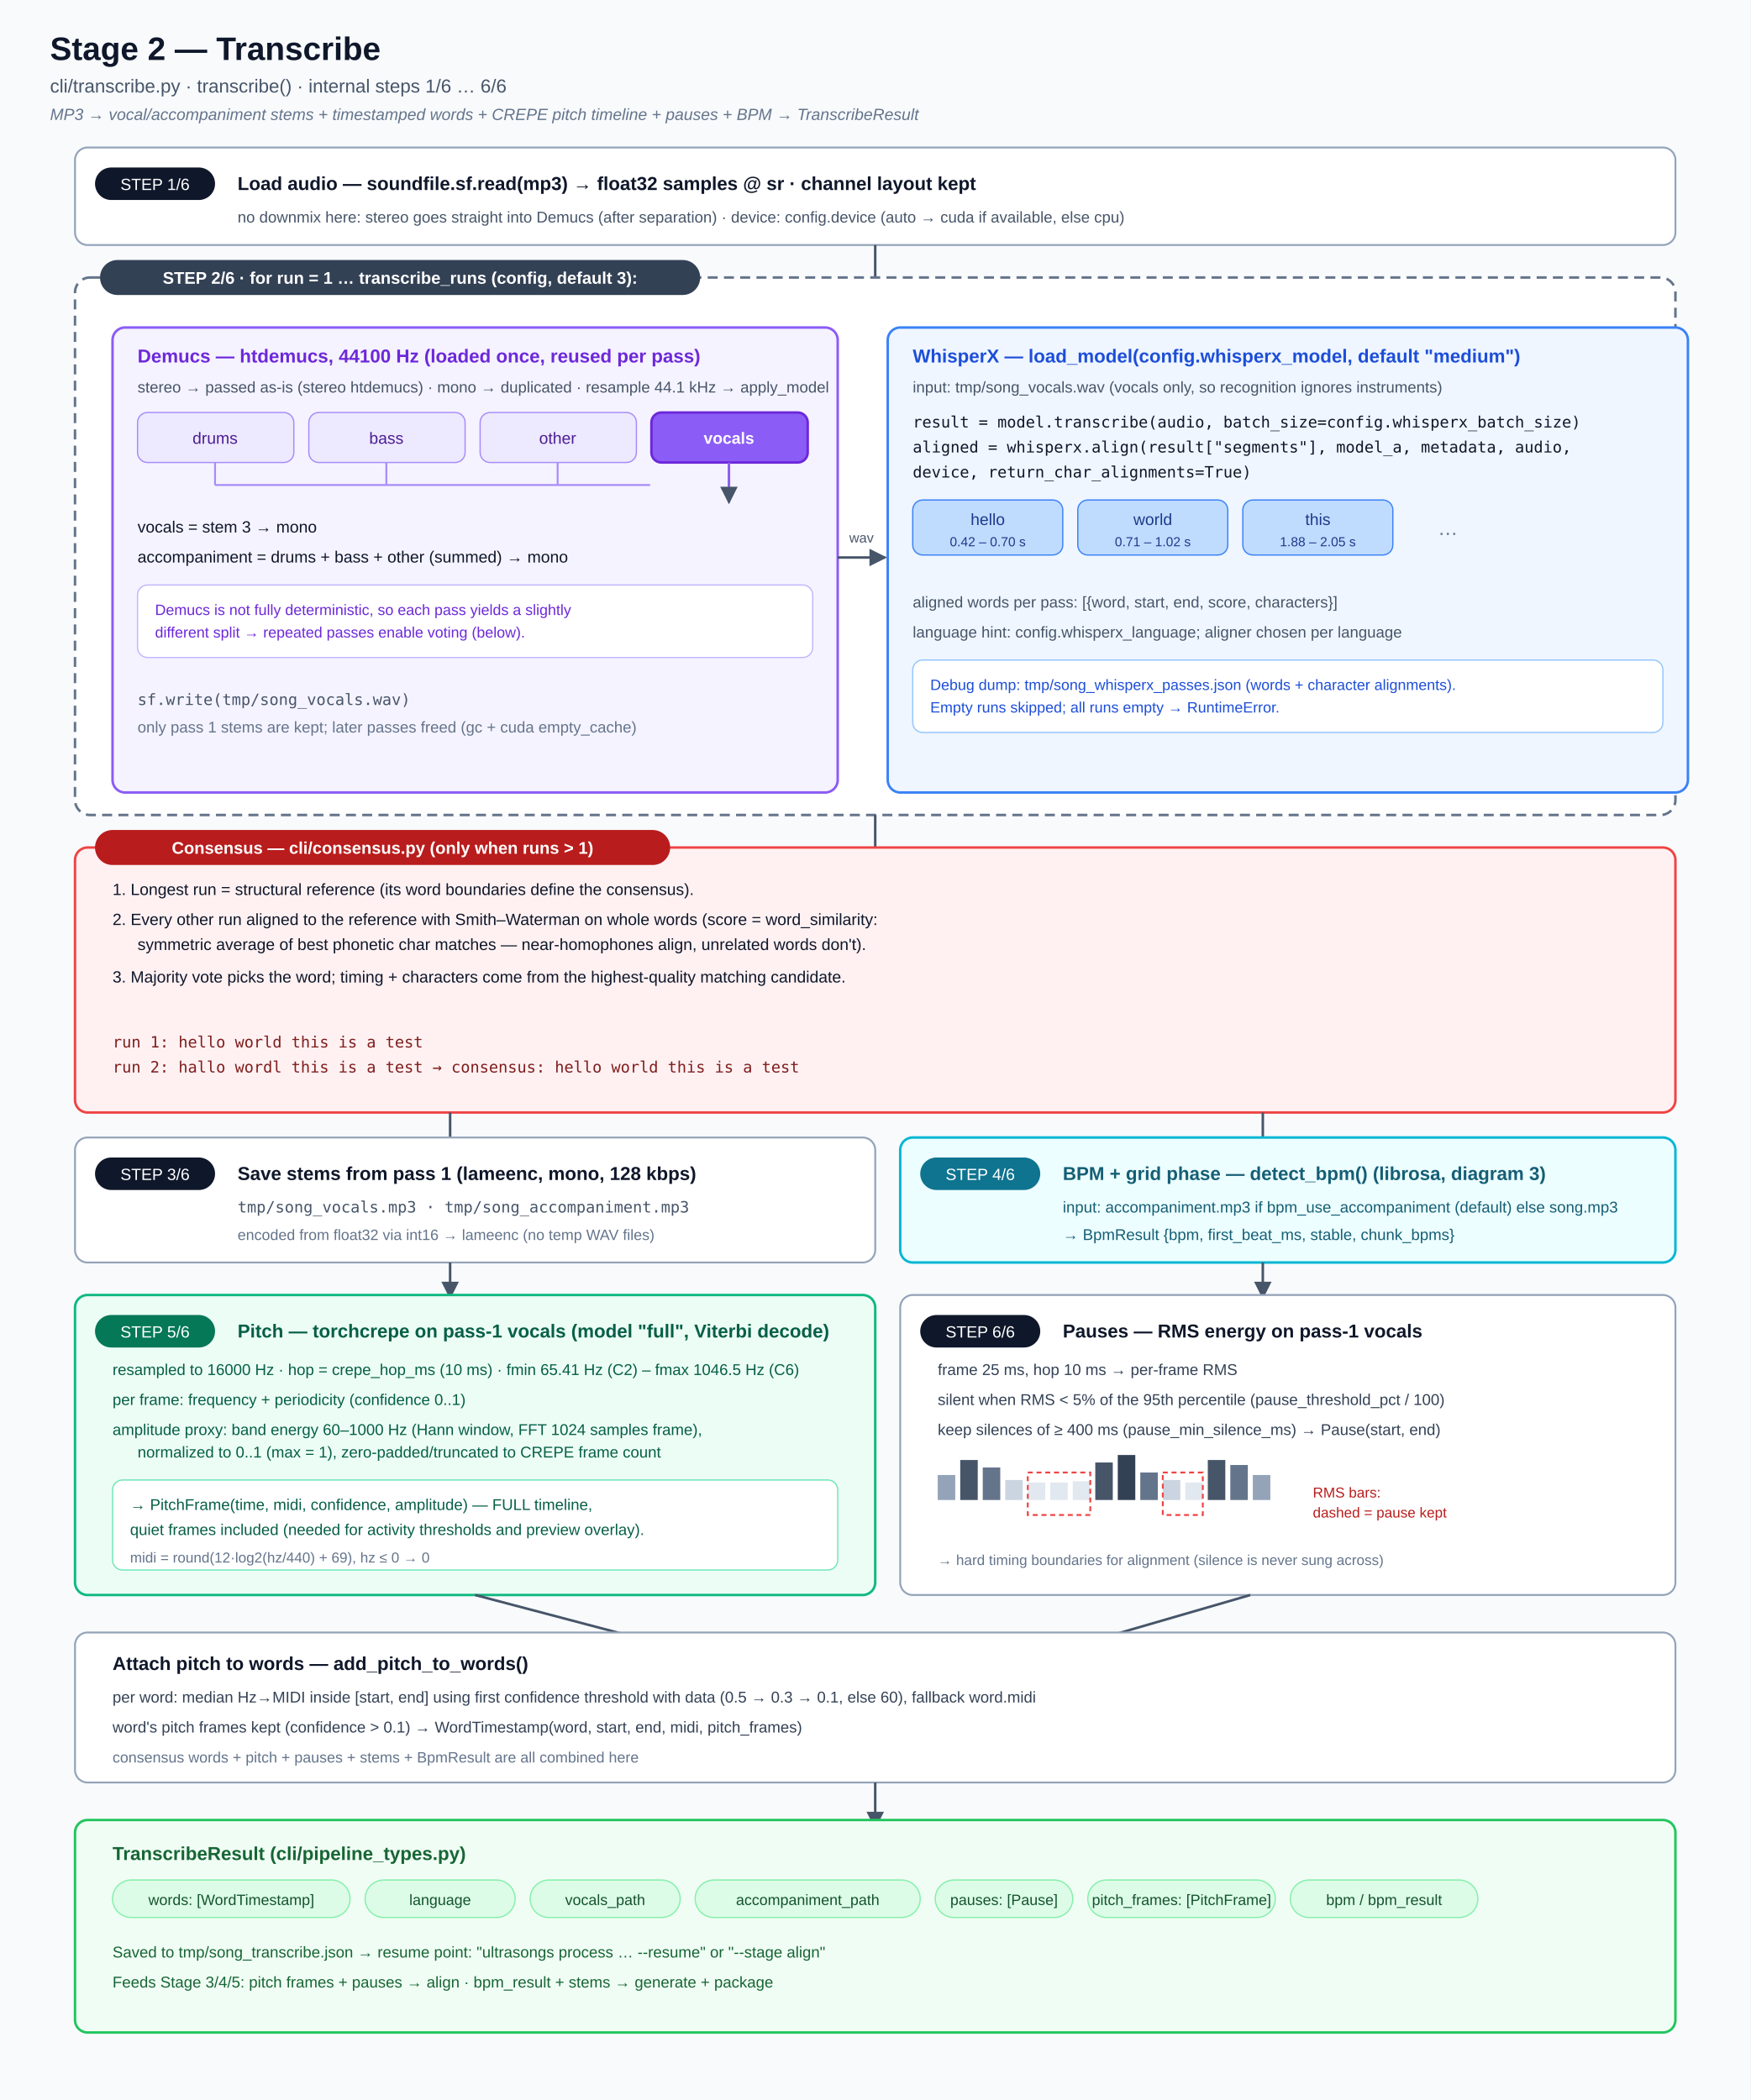
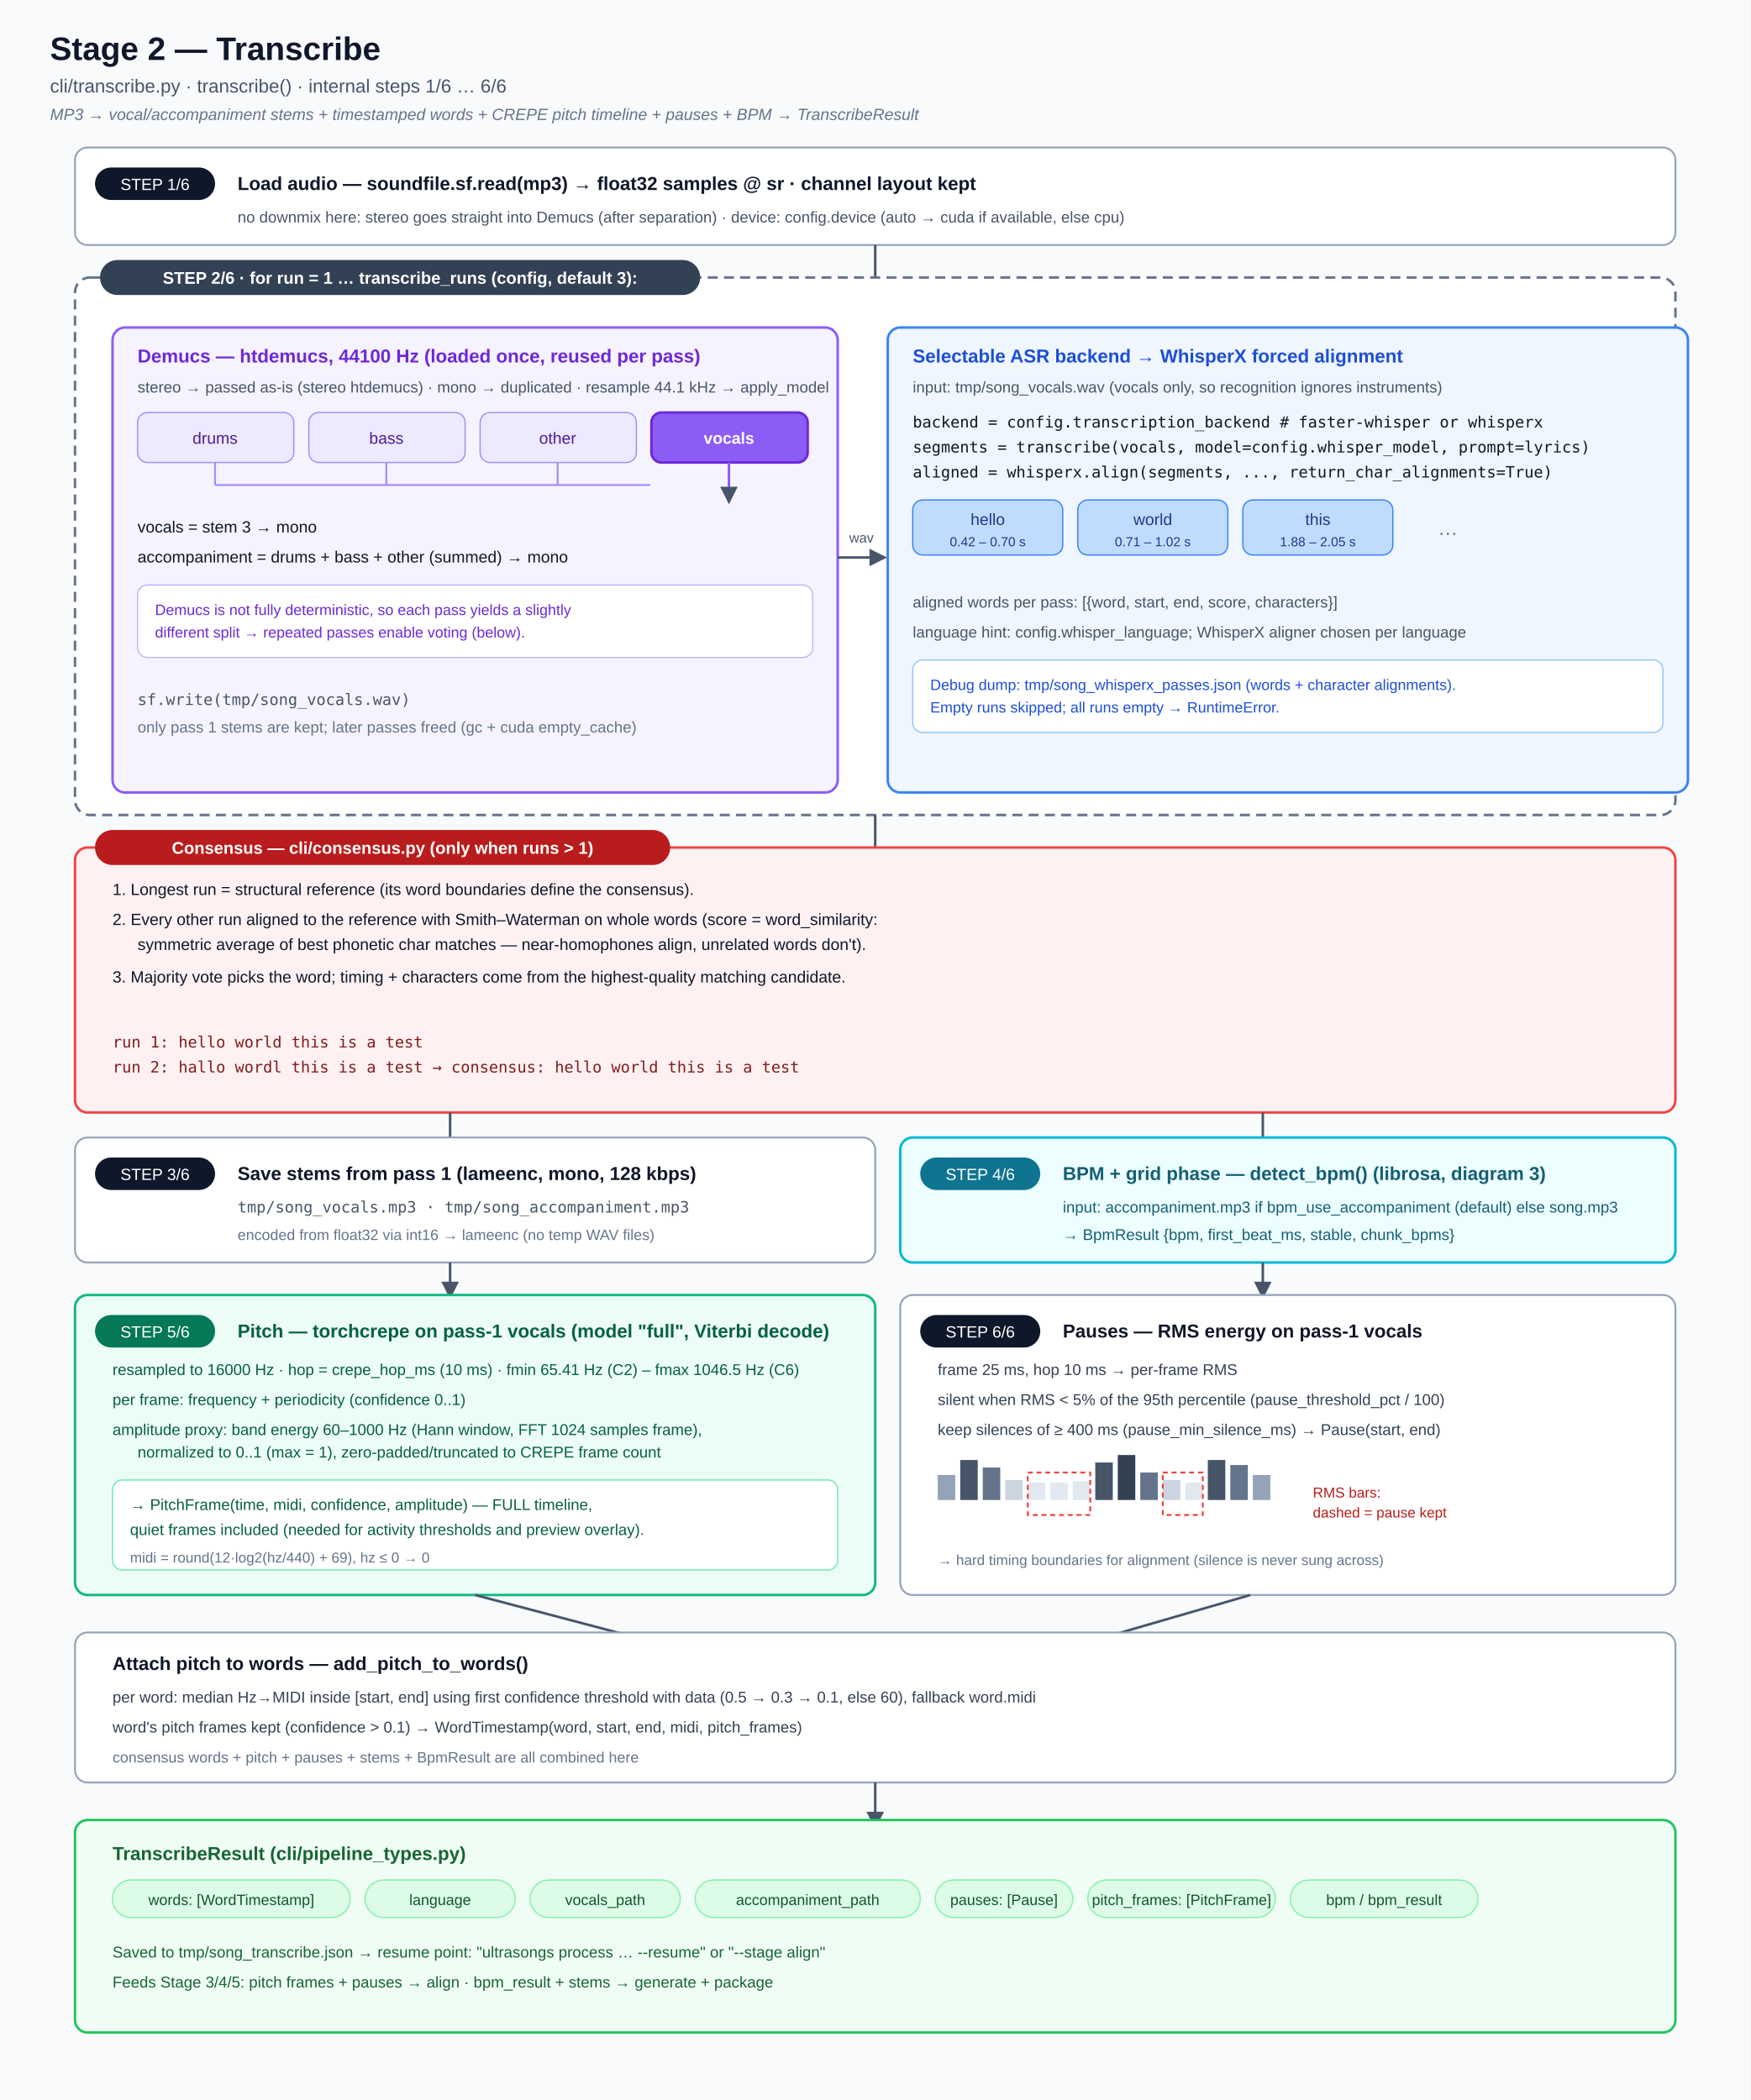
<svg xmlns="http://www.w3.org/2000/svg" width="1400" height="1680" viewBox="0 0 1400 1680" font-family="Segoe UI, Arial, sans-serif">
  <defs>
    <marker id="arr" viewBox="0 0 10 10" refX="9" refY="5" markerWidth="7" markerHeight="7" orient="auto-start-reverse">
      <path d="M 0 0 L 10 5 L 0 10 z" fill="#475569" />
    </marker>
  </defs>
  <rect width="1400" height="1680" fill="#f8fafc" />
  <text x="40" y="48" font-size="26" font-weight="bold" fill="#0f172a">Stage 2 — Transcribe</text>
  <text x="40" y="74" font-size="15" fill="#475569">cli/transcribe.py · transcribe() · internal steps 1/6 … 6/6</text>
  <text x="40" y="96" font-size="13" font-style="italic" fill="#64748b">MP3 → vocal/accompaniment stems + timestamped words + CREPE pitch timeline + pauses + BPM → TranscribeResult</text>
  <rect x="60" y="118" width="1280" height="78" rx="10" fill="#ffffff" stroke="#94a3b8" stroke-width="1.5" />
  <rect x="76" y="134" width="96" height="26" rx="13" fill="#0f172a" />
  <text x="124" y="152" font-size="13" fill="#fff" text-anchor="middle">STEP 1/6</text>
  <text x="190" y="152" font-size="15" font-weight="bold" fill="#0f172a">Load audio — soundfile.sf.read(mp3)  →  float32 samples @ sr · channel layout kept</text>
  <text x="190" y="178" font-size="12.5" fill="#475569">no downmix here: stereo goes straight into Demucs (after separation)  ·  device: config.device (auto → cuda if available, else cpu)</text>
  <line x1="700" y1="196" x2="700" y2="256" stroke="#475569" stroke-width="2" marker-end="url(#arr)" />
  <rect x="60" y="222" width="1280" height="430" rx="12" fill="#ffffff" stroke="#64748b" stroke-width="2" stroke-dasharray="8 5" />
  <rect x="80" y="208" width="480" height="28" rx="14" fill="#334155" />
  <text x="320" y="227" font-size="13.5" fill="#fff" text-anchor="middle" font-weight="bold">STEP 2/6 · for run = 1 … transcribe_runs (config, default 3):</text>
  <rect x="90" y="262" width="580" height="372" rx="10" fill="#f5f3ff" stroke="#8b5cf6" stroke-width="2" />
  <text x="110" y="290" font-size="15" font-weight="bold" fill="#6d28d9">Demucs — htdemucs, 44100 Hz (loaded once, reused per pass)</text>
  <text x="110" y="314" font-size="12.5" fill="#475569">stereo → passed as-is (stereo htdemucs) · mono → duplicated · resample 44.1 kHz → apply_model</text>
  <rect x="110" y="330" width="125" height="40" rx="8" fill="#ede9fe" stroke="#a78bfa" />
  <text x="172" y="355" font-size="13" fill="#4c1d95" text-anchor="middle">drums</text>
  <rect x="247" y="330" width="125" height="40" rx="8" fill="#ede9fe" stroke="#a78bfa" />
  <text x="309" y="355" font-size="13" fill="#4c1d95" text-anchor="middle">bass</text>
  <rect x="384" y="330" width="125" height="40" rx="8" fill="#ede9fe" stroke="#a78bfa" />
  <text x="446" y="355" font-size="13" fill="#4c1d95" text-anchor="middle">other</text>
  <rect x="521" y="330" width="125" height="40" rx="8" fill="#8b5cf6" stroke="#6d28d9" stroke-width="2" />
  <text x="583" y="355" font-size="13" fill="#fff" text-anchor="middle" font-weight="bold">vocals</text>
  <line x1="583" y1="370" x2="583" y2="402" stroke="#8b5cf6" stroke-width="2" marker-end="url(#arr)" />
  <line x1="172" y1="370" x2="172" y2="388" stroke="#a78bfa" stroke-width="1.5" />
  <line x1="309" y1="370" x2="309" y2="388" stroke="#a78bfa" stroke-width="1.5" />
  <line x1="446" y1="370" x2="446" y2="388" stroke="#a78bfa" stroke-width="1.5" />
  <line x1="172" y1="388" x2="520" y2="388" stroke="#a78bfa" stroke-width="1.5" />
  <text x="110" y="426" font-size="13" fill="#0f172a">vocals = stem 3 → mono</text>
  <text x="110" y="450" font-size="13" fill="#0f172a">accompaniment = drums + bass + other (summed) → mono</text>
  <rect x="110" y="468" width="540" height="58" rx="8" fill="#ffffff" stroke="#c4b5fd" />
  <text x="124" y="492" font-size="12" fill="#6d28d9">Demucs is not fully deterministic, so each pass yields a slightly</text>
  <text x="124" y="510" font-size="12" fill="#6d28d9">different split → repeated passes enable voting (below).</text>
  <text x="110" y="564" font-size="12.5" fill="#475569" font-family="Consolas, monospace">sf.write(tmp/song_vocals.wav)</text>
  <text x="110" y="586" font-size="12.5" fill="#64748b">only pass 1 stems are kept; later passes freed (gc + cuda empty_cache)</text>
  <rect x="710" y="262" width="640" height="372" rx="10" fill="#eff6ff" stroke="#3b82f6" stroke-width="2" />
-   <text x="730" y="290" font-size="15" font-weight="bold" fill="#1d4ed8">WhisperX — load_model(config.whisperx_model, default "medium")</text>
+   <text x="730" y="290" font-size="15" font-weight="bold" fill="#1d4ed8">Selectable ASR backend → WhisperX forced alignment</text>
  <text x="730" y="314" font-size="12.5" fill="#475569">input: tmp/song_vocals.wav (vocals only, so recognition ignores instruments)</text>
-   <text x="730" y="342" font-size="12.5" fill="#0f172a" font-family="Consolas, monospace">result = model.transcribe(audio, batch_size=config.whisperx_batch_size)</text>
-   <text x="730" y="362" font-size="12.5" fill="#0f172a" font-family="Consolas, monospace">aligned = whisperx.align(result["segments"], model_a, metadata, audio,</text>
-   <text x="730" y="382" font-size="12.5" fill="#0f172a" font-family="Consolas, monospace">    device, return_char_alignments=True)</text>
+   <text x="730" y="342" font-size="12.5" fill="#0f172a" font-family="Consolas, monospace">backend = config.transcription_backend  # faster-whisper or whisperx</text>
+   <text x="730" y="362" font-size="12.5" fill="#0f172a" font-family="Consolas, monospace">segments = transcribe(vocals, model=config.whisper_model, prompt=lyrics)</text>
+   <text x="730" y="382" font-size="12.5" fill="#0f172a" font-family="Consolas, monospace">aligned = whisperx.align(segments, ..., return_char_alignments=True)</text>
  <rect x="730" y="400" width="120" height="44" rx="8" fill="#bfdbfe" stroke="#3b82f6" />
  <text x="790" y="420" font-size="13" fill="#1e3a8a" text-anchor="middle">hello</text>
  <text x="790" y="437" font-size="10.5" fill="#1e3a8a" text-anchor="middle">0.42 – 0.70 s</text>
  <rect x="862" y="400" width="120" height="44" rx="8" fill="#bfdbfe" stroke="#3b82f6" />
  <text x="922" y="420" font-size="13" fill="#1e3a8a" text-anchor="middle">world</text>
  <text x="922" y="437" font-size="10.5" fill="#1e3a8a" text-anchor="middle">0.71 – 1.02 s</text>
  <rect x="994" y="400" width="120" height="44" rx="8" fill="#bfdbfe" stroke="#3b82f6" />
  <text x="1054" y="420" font-size="13" fill="#1e3a8a" text-anchor="middle">this</text>
  <text x="1054" y="437" font-size="10.5" fill="#1e3a8a" text-anchor="middle">1.88 – 2.05 s</text>
  <text x="1150" y="428" font-size="16" fill="#64748b">…</text>
  <text x="730" y="486" font-size="12.5" fill="#475569">aligned words per pass: [{word, start, end, score, characters}]</text>
-   <text x="730" y="510" font-size="12.5" fill="#475569">language hint: config.whisperx_language; aligner chosen per language</text>
+   <text x="730" y="510" font-size="12.5" fill="#475569">language hint: config.whisper_language; WhisperX aligner chosen per language</text>
  <rect x="730" y="528" width="600" height="58" rx="8" fill="#ffffff" stroke="#93c5fd" />
  <text x="744" y="552" font-size="12" fill="#1d4ed8">Debug dump: tmp/song_whisperx_passes.json (words + character alignments).</text>
  <text x="744" y="570" font-size="12" fill="#1d4ed8">Empty runs skipped; all runs empty → RuntimeError.</text>
  <line x1="670" y1="446" x2="708" y2="446" stroke="#475569" stroke-width="2" marker-end="url(#arr)" />
  <text x="689" y="434" font-size="11" fill="#475569" text-anchor="middle">wav</text>
  <line x1="700" y1="652" x2="700" y2="696" stroke="#475569" stroke-width="2" marker-end="url(#arr)" />
  <rect x="60" y="678" width="1280" height="212" rx="10" fill="#fff1f2" stroke="#ef4444" stroke-width="2" />
  <rect x="76" y="664" width="460" height="28" rx="14" fill="#b91c1c" />
  <text x="306" y="683" font-size="13.5" fill="#fff" text-anchor="middle" font-weight="bold">Consensus — cli/consensus.py (only when runs &gt; 1)</text>
  <text x="90" y="716" font-size="13" fill="#0f172a">1. Longest run = structural reference (its word boundaries define the consensus).</text>
  <text x="90" y="740" font-size="13" fill="#0f172a">2. Every other run aligned to the reference with Smith–Waterman on whole words (score = word_similarity:</text>
  <text x="110" y="760" font-size="13" fill="#0f172a">symmetric average of best phonetic char matches — near-homophones align, unrelated words don't).</text>
  <text x="90" y="786" font-size="13" fill="#0f172a">3. Majority vote picks the word; timing + characters come from the highest-quality matching candidate.</text>
  <text x="90" y="838" font-size="12.5" fill="#7f1d1d" font-family="Consolas, monospace">run 1:    hello   world   this   is   a   test</text>
  <text x="90" y="858" font-size="12.5" fill="#7f1d1d" font-family="Consolas, monospace">run 2:    hallo   wordl   this   is   a   test   →   consensus:  hello  world  this  is  a  test</text>
  <line x1="360" y1="890" x2="360" y2="928" stroke="#475569" stroke-width="2" marker-end="url(#arr)" />
  <line x1="1010" y1="890" x2="1010" y2="928" stroke="#475569" stroke-width="2" marker-end="url(#arr)" />
  <rect x="60" y="910" width="640" height="100" rx="10" fill="#ffffff" stroke="#94a3b8" stroke-width="1.5" />
  <rect x="76" y="926" width="96" height="26" rx="13" fill="#0f172a" />
  <text x="124" y="944" font-size="13" fill="#fff" text-anchor="middle">STEP 3/6</text>
  <text x="190" y="944" font-size="15" font-weight="bold" fill="#0f172a">Save stems from pass 1 (lameenc, mono, 128 kbps)</text>
  <text x="190" y="970" font-size="12.5" fill="#475569" font-family="Consolas, monospace">tmp/song_vocals.mp3   ·   tmp/song_accompaniment.mp3</text>
  <text x="190" y="992" font-size="12" fill="#64748b">encoded from float32 via int16 → lameenc (no temp WAV files)</text>
  <rect x="720" y="910" width="620" height="100" rx="10" fill="#ecfeff" stroke="#06b6d4" stroke-width="2" />
  <rect x="736" y="926" width="96" height="26" rx="13" fill="#0e7490" />
  <text x="784" y="944" font-size="13" fill="#fff" text-anchor="middle">STEP 4/6</text>
  <text x="850" y="944" font-size="15" font-weight="bold" fill="#155e75">BPM + grid phase — detect_bpm() (librosa, diagram 3)</text>
  <text x="850" y="970" font-size="12.5" fill="#155e75">input: accompaniment.mp3 if bpm_use_accompaniment (default) else song.mp3</text>
  <text x="850" y="992" font-size="12.5" fill="#155e75">→ BpmResult {bpm, first_beat_ms, stable, chunk_bpms}</text>
  <line x1="360" y1="1010" x2="360" y2="1038" stroke="#475569" stroke-width="2" marker-end="url(#arr)" />
  <line x1="1010" y1="1010" x2="1010" y2="1038" stroke="#475569" stroke-width="2" marker-end="url(#arr)" />
  <rect x="60" y="1036" width="640" height="240" rx="10" fill="#ecfdf5" stroke="#10b981" stroke-width="2" />
  <rect x="76" y="1052" width="96" height="26" rx="13" fill="#047857" />
  <text x="124" y="1070" font-size="13" fill="#fff" text-anchor="middle">STEP 5/6</text>
  <text x="190" y="1070" font-size="15" font-weight="bold" fill="#065f46">Pitch — torchcrepe on pass-1 vocals (model "full", Viterbi decode)</text>
  <text x="90" y="1100" font-size="12.5" fill="#065f46">resampled to 16000 Hz · hop = crepe_hop_ms (10 ms) · fmin 65.41 Hz (C2) – fmax 1046.5 Hz (C6)</text>
  <text x="90" y="1124" font-size="12.5" fill="#065f46">per frame: frequency + periodicity (confidence 0..1)</text>
  <text x="90" y="1148" font-size="12.5" fill="#065f46">amplitude proxy: band energy 60–1000 Hz (Hann window, FFT 1024 samples frame),</text>
  <text x="110" y="1166" font-size="12.5" fill="#065f46">normalized to 0..1 (max = 1), zero-padded/truncated to CREPE frame count</text>
  <rect x="90" y="1184" width="580" height="72" rx="8" fill="#ffffff" stroke="#6ee7b7" />
  <text x="104" y="1208" font-size="12.5" fill="#065f46">→ PitchFrame(time, midi, confidence, amplitude) — FULL timeline,</text>
  <text x="104" y="1228" font-size="12.5" fill="#065f46">quiet frames included (needed for activity thresholds and preview overlay).</text>
  <text x="104" y="1250" font-size="11.5" fill="#64748b">midi = round(12·log2(hz/440) + 69), hz ≤ 0 → 0</text>
  <rect x="720" y="1036" width="620" height="240" rx="10" fill="#ffffff" stroke="#94a3b8" stroke-width="1.5" />
  <rect x="736" y="1052" width="96" height="26" rx="13" fill="#0f172a" />
  <text x="784" y="1070" font-size="13" fill="#fff" text-anchor="middle">STEP 6/6</text>
  <text x="850" y="1070" font-size="15" font-weight="bold" fill="#0f172a">Pauses — RMS energy on pass-1 vocals</text>
  <text x="750" y="1100" font-size="12.5" fill="#334155">frame 25 ms, hop 10 ms → per-frame RMS</text>
  <text x="750" y="1124" font-size="12.5" fill="#334155">silent when RMS &lt; 5% of the 95th percentile (pause_threshold_pct / 100)</text>
  <text x="750" y="1148" font-size="12.5" fill="#334155">keep silences of ≥ 400 ms (pause_min_silence_ms) → Pause(start, end)</text>
  <g>
    <rect x="750" y="1180" width="14" height="20" fill="#94a3b8" />
    <rect x="768" y="1168" width="14" height="32" fill="#475569" />
    <rect x="786" y="1174" width="14" height="26" fill="#64748b" />
    <rect x="804" y="1184" width="14" height="16" fill="#cbd5e1" />
    <rect x="822" y="1186" width="14" height="14" fill="#e2e8f0" />
    <rect x="840" y="1186" width="14" height="14" fill="#e2e8f0" />
    <rect x="858" y="1185" width="14" height="15" fill="#e2e8f0" />
    <rect x="876" y="1170" width="14" height="30" fill="#475569" />
    <rect x="894" y="1164" width="14" height="36" fill="#334155" />
    <rect x="912" y="1178" width="14" height="22" fill="#64748b" />
    <rect x="930" y="1184" width="14" height="16" fill="#cbd5e1" />
    <rect x="948" y="1186" width="14" height="14" fill="#e2e8f0" />
    <rect x="966" y="1168" width="14" height="32" fill="#475569" />
    <rect x="984" y="1172" width="14" height="28" fill="#64748b" />
    <rect x="1002" y="1180" width="14" height="20" fill="#94a3b8" />
    <rect x="822" y="1178" width="50" height="34" fill="none" stroke="#ef4444" stroke-width="1.5" stroke-dasharray="4 3" />
    <rect x="930" y="1178" width="32" height="34" fill="none" stroke="#ef4444" stroke-width="1.5" stroke-dasharray="4 3" />
  </g>
  <text x="1050" y="1198" font-size="11.5" fill="#b91c1c">RMS bars:</text>
  <text x="1050" y="1214" font-size="11.5" fill="#b91c1c">dashed = pause kept</text>
  <text x="750" y="1252" font-size="11.5" fill="#64748b">→ hard timing boundaries for alignment (silence is never sung across)</text>
  <line x1="380" y1="1276" x2="600" y2="1334" stroke="#475569" stroke-width="2" marker-end="url(#arr)" />
  <line x1="1000" y1="1276" x2="800" y2="1334" stroke="#475569" stroke-width="2" marker-end="url(#arr)" />
  <rect x="60" y="1306" width="1280" height="120" rx="10" fill="#ffffff" stroke="#94a3b8" stroke-width="1.5" />
  <text x="90" y="1336" font-size="15" font-weight="bold" fill="#0f172a">Attach pitch to words — add_pitch_to_words()</text>
  <text x="90" y="1362" font-size="12.5" fill="#334155">per word: median Hz→MIDI inside [start, end] using first confidence threshold with data (0.5 → 0.3 → 0.1, else 60), fallback word.midi</text>
  <text x="90" y="1386" font-size="12.5" fill="#334155">word's pitch frames kept (confidence &gt; 0.1) → WordTimestamp(word, start, end, midi, pitch_frames)</text>
  <text x="90" y="1410" font-size="12" fill="#64748b">consensus words + pitch + pauses + stems + BpmResult are all combined here</text>
  <line x1="700" y1="1426" x2="700" y2="1462" stroke="#475569" stroke-width="2" marker-end="url(#arr)" />
  <rect x="60" y="1456" width="1280" height="170" rx="10" fill="#f0fdf4" stroke="#22c55e" stroke-width="2" />
  <text x="90" y="1488" font-size="15" font-weight="bold" fill="#166534">TranscribeResult (cli/pipeline_types.py)</text>
  <g font-size="12" fill="#14532d">
    <rect x="90" y="1504" width="190" height="30" rx="15" fill="#dcfce7" stroke="#86efac" />
    <text x="185" y="1524" text-anchor="middle">words: [WordTimestamp]</text>
    <rect x="292" y="1504" width="120" height="30" rx="15" fill="#dcfce7" stroke="#86efac" />
    <text x="352" y="1524" text-anchor="middle">language</text>
    <rect x="424" y="1504" width="120" height="30" rx="15" fill="#dcfce7" stroke="#86efac" />
    <text x="484" y="1524" text-anchor="middle">vocals_path</text>
    <rect x="556" y="1504" width="180" height="30" rx="15" fill="#dcfce7" stroke="#86efac" />
    <text x="646" y="1524" text-anchor="middle">accompaniment_path</text>
    <rect x="748" y="1504" width="110" height="30" rx="15" fill="#dcfce7" stroke="#86efac" />
    <text x="803" y="1524" text-anchor="middle">pauses: [Pause]</text>
    <rect x="870" y="1504" width="150" height="30" rx="15" fill="#dcfce7" stroke="#86efac" />
    <text x="945" y="1524" text-anchor="middle">pitch_frames: [PitchFrame]</text>
    <rect x="1032" y="1504" width="150" height="30" rx="15" fill="#dcfce7" stroke="#86efac" />
    <text x="1107" y="1524" text-anchor="middle">bpm / bpm_result</text>
  </g>
  <text x="90" y="1566" font-size="12.5" fill="#166534">Saved to tmp/song_transcribe.json → resume point: "ultrasongs process … --resume" or "--stage align"</text>
  <text x="90" y="1590" font-size="12.5" fill="#166534">Feeds Stage 3/4/5: pitch frames + pauses → align · bpm_result + stems → generate + package</text>
</svg>
